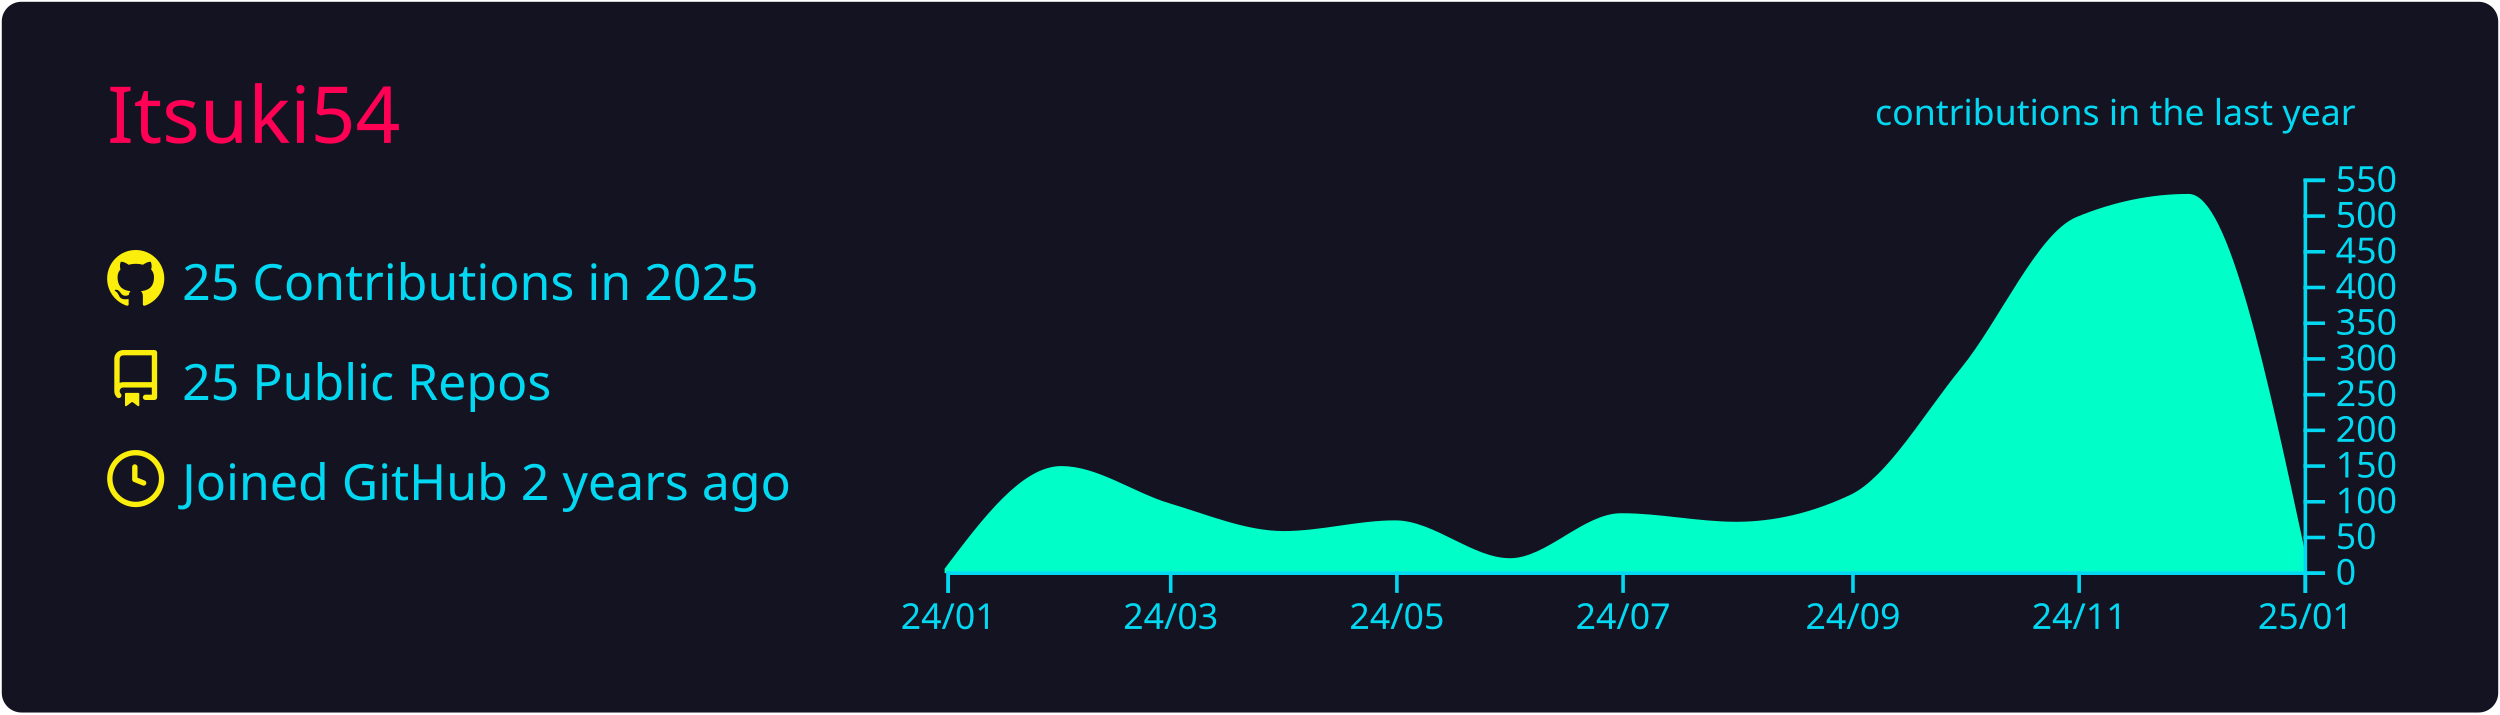
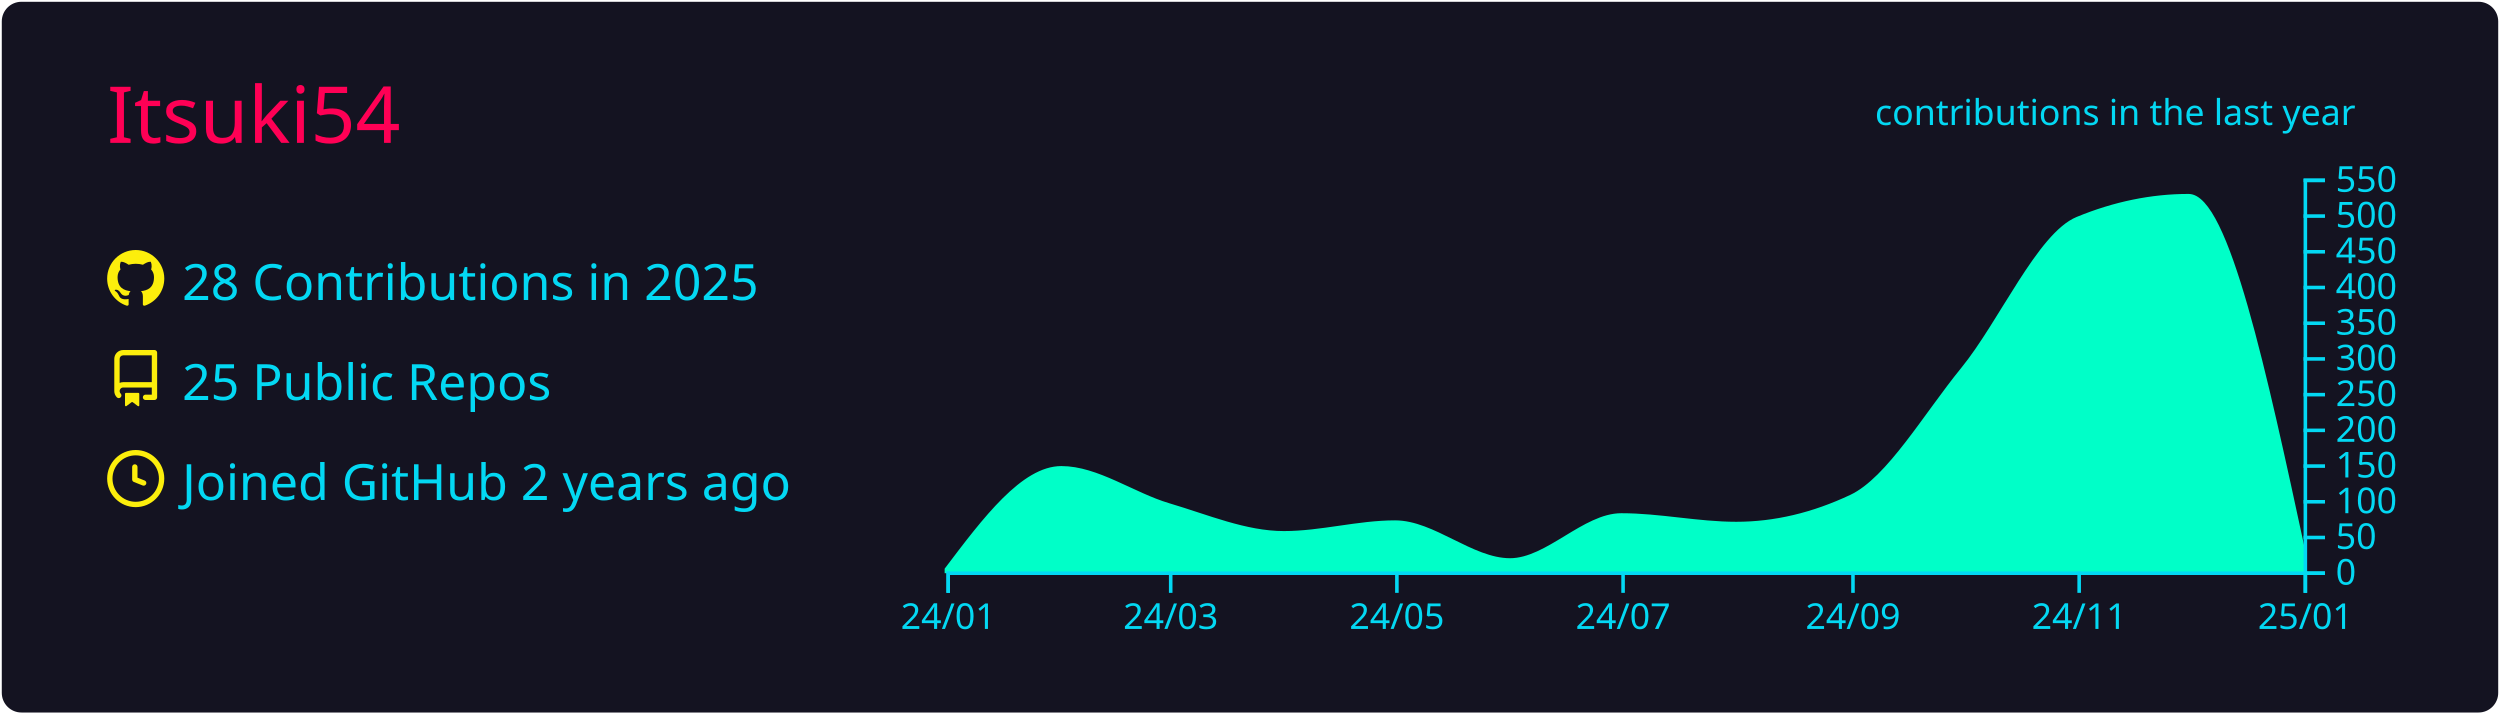
<svg xmlns="http://www.w3.org/2000/svg" width="700" height="200" viewBox="0 0 700 200">
  <style>* {
          font-family: 'Segoe UI', Ubuntu, "Helvetica Neue", Sans-Serif
        }</style>
  <rect x="1" y="1" rx="5" ry="5" height="99%" width="99.714%" stroke="#141321" stroke-width="1" fill="#141321" stroke-opacity="1" />
  <text x="30" y="40" style="font-size: 22px; fill: #ff0055;">Itsuki54</text>
  <g transform="translate(0,40)">
    <g transform="translate(30,30)">
      <g transform="translate(0,0)" width="14" height="14" fill="#fcee0c">
        <path fill-rule="evenodd" d="M8 0C3.58 0 0 3.58 0 8c0 3.54 2.29 6.53 5.47 7.59.4.07.55-.17.55-.38 0-.19-.01-.82-.01-1.49-2.01.37-2.53-.49-2.69-.94-.09-.23-.48-.94-.82-1.13-.28-.15-.68-.52-.01-.53.63-.01 1.08.58 1.23.82.72 1.21 1.87.87 2.33.66.07-.52.28-.87.51-1.07-1.78-.2-3.64-.89-3.64-3.95 0-.87.31-1.59.82-2.15-.08-.2-.36-1.02.08-2.12 0 0 .67-.21 2.2.82.64-.18 1.32-.27 2-.27.68 0 1.36.09 2 .27 1.53-1.04 2.2-.82 2.2-.82.44 1.1.16 1.92.08 2.12.51.56.82 1.27.82 2.15 0 3.07-1.87 3.75-3.65 3.95.29.25.54.73.54 1.48 0 1.07-.01 1.93-.01 2.2 0 .21.15.46.55.38A8.013 8.013 0 0016 8c0-4.42-3.58-8-8-8z" />
      </g>
      <g transform="translate(0,28)" width="14" height="14" fill="#fcee0c">
        <path fill-rule="evenodd" d="M2 2.5A2.5 2.5 0 014.5 0h8.75a.75.75 0 01.75.75v12.5a.75.75 0 01-.75.75h-2.5a.75.75 0 110-1.5h1.75v-2h-8a1 1 0 00-.714 1.7.75.75 0 01-1.072 1.05A2.495 2.495 0 012 11.5v-9zm10.5-1V9h-8c-.356 0-.694.074-1 .208V2.5a1 1 0 011-1h8zM5 12.25v3.25a.25.25 0 00.4.2l1.45-1.087a.25.25 0 01.3 0L8.6 15.7a.25.25 0 00.4-.2v-3.25a.25.25 0 00-.25-.25h-3.5a.25.25 0 00-.25.25z" />
      </g>
      <g transform="translate(0,56)" width="14" height="14" fill="#fcee0c">
        <path fill-rule="evenodd" d="M1.5 8a6.5 6.5 0 1113 0 6.5 6.5 0 01-13 0zM8 0a8 8 0 100 16A8 8 0 008 0zm.5 4.75a.75.75 0 00-1.5 0v3.5a.75.75 0 00.471.696l2.5 1a.75.75 0 00.557-1.392L8.5 7.742V4.75z" />
      </g>
-       <text x="21" y="14" style="fill: #03d8f3; font-size: 14px;">25 Contributions in 2025</text>
+       <text x="21" y="14" style="fill: #03d8f3; font-size: 14px;">28 Contributions in 2025</text>
      <text x="21" y="42" style="fill: #03d8f3; font-size: 14px;">25 Public Repos</text>
      <text x="21" y="70" style="fill: #03d8f3; font-size: 14px;">Joined GitHub 2 years ago</text>
    </g>
    <g color="#00ffc8" transform="translate(295,10)">
-       <path transform="translate(-30,0)" stroke="#00ffc8" fill="#00ffc8" opacity="1" d="M0,109.4C10.729,95.2,21.457,81,32.186,81C42.222,81,52.259,88.433,62.295,91.4C73.024,94.571,83.752,99.2,94.481,99.2C104.863,99.2,115.246,96.2,125.628,96.2C136.357,96.2,147.086,106.8,157.814,106.8C168.197,106.8,178.579,94.2,188.962,94.2C199.69,94.2,210.419,96.6,221.148,96.6C231.876,96.6,242.605,94.067,253.333,89C263.716,84.097,274.098,66.125,284.481,53.4C295.209,40.25,305.938,15.609,316.667,11.2C327.049,6.933,337.432,4.8,347.814,4.8C358.543,4.8,369.271,54.9,380,105L380,110C369.271,110,358.543,110,347.814,110C337.432,110,327.049,110,316.667,110C305.938,110,295.209,110,284.481,110C274.098,110,263.716,110,253.333,110C242.605,110,231.876,110,221.148,110C210.419,110,199.69,110,188.962,110C178.579,110,168.197,110,157.814,110C147.086,110,136.357,110,125.628,110C115.246,110,104.863,110,94.481,110C83.752,110,73.024,110,62.295,110C52.259,110,42.222,110,32.186,110C21.457,110,10.729,110,0,110Z" />
+       <path transform="translate(-30,0)" stroke="#00ffc8" fill="#00ffc8" opacity="1" d="M0,109.4C10.729,95.2,21.457,81,32.186,81C42.222,81,52.259,88.433,62.295,91.4C73.024,94.571,83.752,99.2,94.481,99.2C104.863,99.2,115.246,96.2,125.628,96.2C136.357,96.2,147.086,106.8,157.814,106.8C168.197,106.8,178.579,94.2,188.962,94.2C199.69,94.2,210.419,96.6,221.148,96.6C231.876,96.6,242.605,94.067,253.333,89C263.716,84.097,274.098,66.125,284.481,53.4C295.209,40.25,305.938,15.609,316.667,11.2C327.049,6.933,337.432,4.8,347.814,4.8C358.543,4.8,369.271,54.6,380,104.4L380,110C369.271,110,358.543,110,347.814,110C337.432,110,327.049,110,316.667,110C305.938,110,295.209,110,284.481,110C274.098,110,263.716,110,253.333,110C242.605,110,231.876,110,221.148,110C210.419,110,199.69,110,188.962,110C178.579,110,168.197,110,157.814,110C147.086,110,136.357,110,125.628,110C115.246,110,104.863,110,94.481,110C83.752,110,73.024,110,62.295,110C52.259,110,42.222,110,32.186,110C21.457,110,10.729,110,0,110Z" />
      <g color="#03d8f3" transform="translate(-30,110)" fill="none" font-size="10" font-family="sans-serif" text-anchor="middle">
        <path class="domain" stroke="currentColor" d="M0.5,6V0.5H380.5V6" />
        <g class="tick" opacity="1" transform="translate(0.5,0)">
          <line stroke="currentColor" y2="6" />
          <text fill="currentColor" y="9" dy="0.71em">24/01</text>
        </g>
        <g class="tick" opacity="1" transform="translate(62.79508,0)">
          <line stroke="currentColor" y2="6" />
          <text fill="currentColor" y="9" dy="0.71em">24/03</text>
        </g>
        <g class="tick" opacity="1" transform="translate(126.1284,0)">
          <line stroke="currentColor" y2="6" />
          <text fill="currentColor" y="9" dy="0.71em">24/05</text>
        </g>
        <g class="tick" opacity="1" transform="translate(189.4617,0)">
          <line stroke="currentColor" y2="6" />
          <text fill="currentColor" y="9" dy="0.71em">24/07</text>
        </g>
        <g class="tick" opacity="1" transform="translate(253.8333,0)">
          <line stroke="currentColor" y2="6" />
          <text fill="currentColor" y="9" dy="0.71em">24/09</text>
        </g>
        <g class="tick" opacity="1" transform="translate(317.1667,0)">
          <line stroke="currentColor" y2="6" />
          <text fill="currentColor" y="9" dy="0.71em">24/11</text>
        </g>
        <g class="tick" opacity="1" transform="translate(380.5,0)">
          <line stroke="currentColor" y2="6" />
          <text fill="currentColor" y="9" dy="0.71em">25/01</text>
        </g>
      </g>
      <g color="#03d8f3" transform="translate(350,0)" fill="none" font-size="10" font-family="sans-serif" text-anchor="start">
        <path class="domain" stroke="currentColor" d="M6,110.5H0.5V0.5H6" />
        <g class="tick" opacity="1" transform="translate(0,110.5)">
          <line stroke="currentColor" x2="6" />
          <text fill="currentColor" x="9" dy="0.32em">0</text>
        </g>
        <g class="tick" opacity="1" transform="translate(0,100.5)">
          <line stroke="currentColor" x2="6" />
          <text fill="currentColor" x="9" dy="0.32em">50</text>
        </g>
        <g class="tick" opacity="1" transform="translate(0,90.5)">
          <line stroke="currentColor" x2="6" />
          <text fill="currentColor" x="9" dy="0.32em">100</text>
        </g>
        <g class="tick" opacity="1" transform="translate(0,80.5)">
          <line stroke="currentColor" x2="6" />
          <text fill="currentColor" x="9" dy="0.32em">150</text>
        </g>
        <g class="tick" opacity="1" transform="translate(0,70.5)">
          <line stroke="currentColor" x2="6" />
          <text fill="currentColor" x="9" dy="0.32em">200</text>
        </g>
        <g class="tick" opacity="1" transform="translate(0,60.5)">
          <line stroke="currentColor" x2="6" />
          <text fill="currentColor" x="9" dy="0.32em">250</text>
        </g>
        <g class="tick" opacity="1" transform="translate(0,50.5)">
          <line stroke="currentColor" x2="6" />
          <text fill="currentColor" x="9" dy="0.32em">300</text>
        </g>
        <g class="tick" opacity="1" transform="translate(0,40.5)">
          <line stroke="currentColor" x2="6" />
          <text fill="currentColor" x="9" dy="0.32em">350</text>
        </g>
        <g class="tick" opacity="1" transform="translate(0,30.5)">
          <line stroke="currentColor" x2="6" />
          <text fill="currentColor" x="9" dy="0.32em">400</text>
        </g>
        <g class="tick" opacity="1" transform="translate(0,20.5)">
          <line stroke="currentColor" x2="6" />
          <text fill="currentColor" x="9" dy="0.32em">450</text>
        </g>
        <g class="tick" opacity="1" transform="translate(0,10.5)">
          <line stroke="currentColor" x2="6" />
          <text fill="currentColor" x="9" dy="0.32em">500</text>
        </g>
        <g class="tick" opacity="1" transform="translate(0,0.5)">
          <line stroke="currentColor" x2="6" />
          <text fill="currentColor" x="9" dy="0.32em">550</text>
        </g>
      </g>
      <g>
        <text y="-15" x="230" style="fill: #03d8f3; font-size: 10px;">contributions in the last year</text>
      </g>
    </g>
  </g>
</svg>
